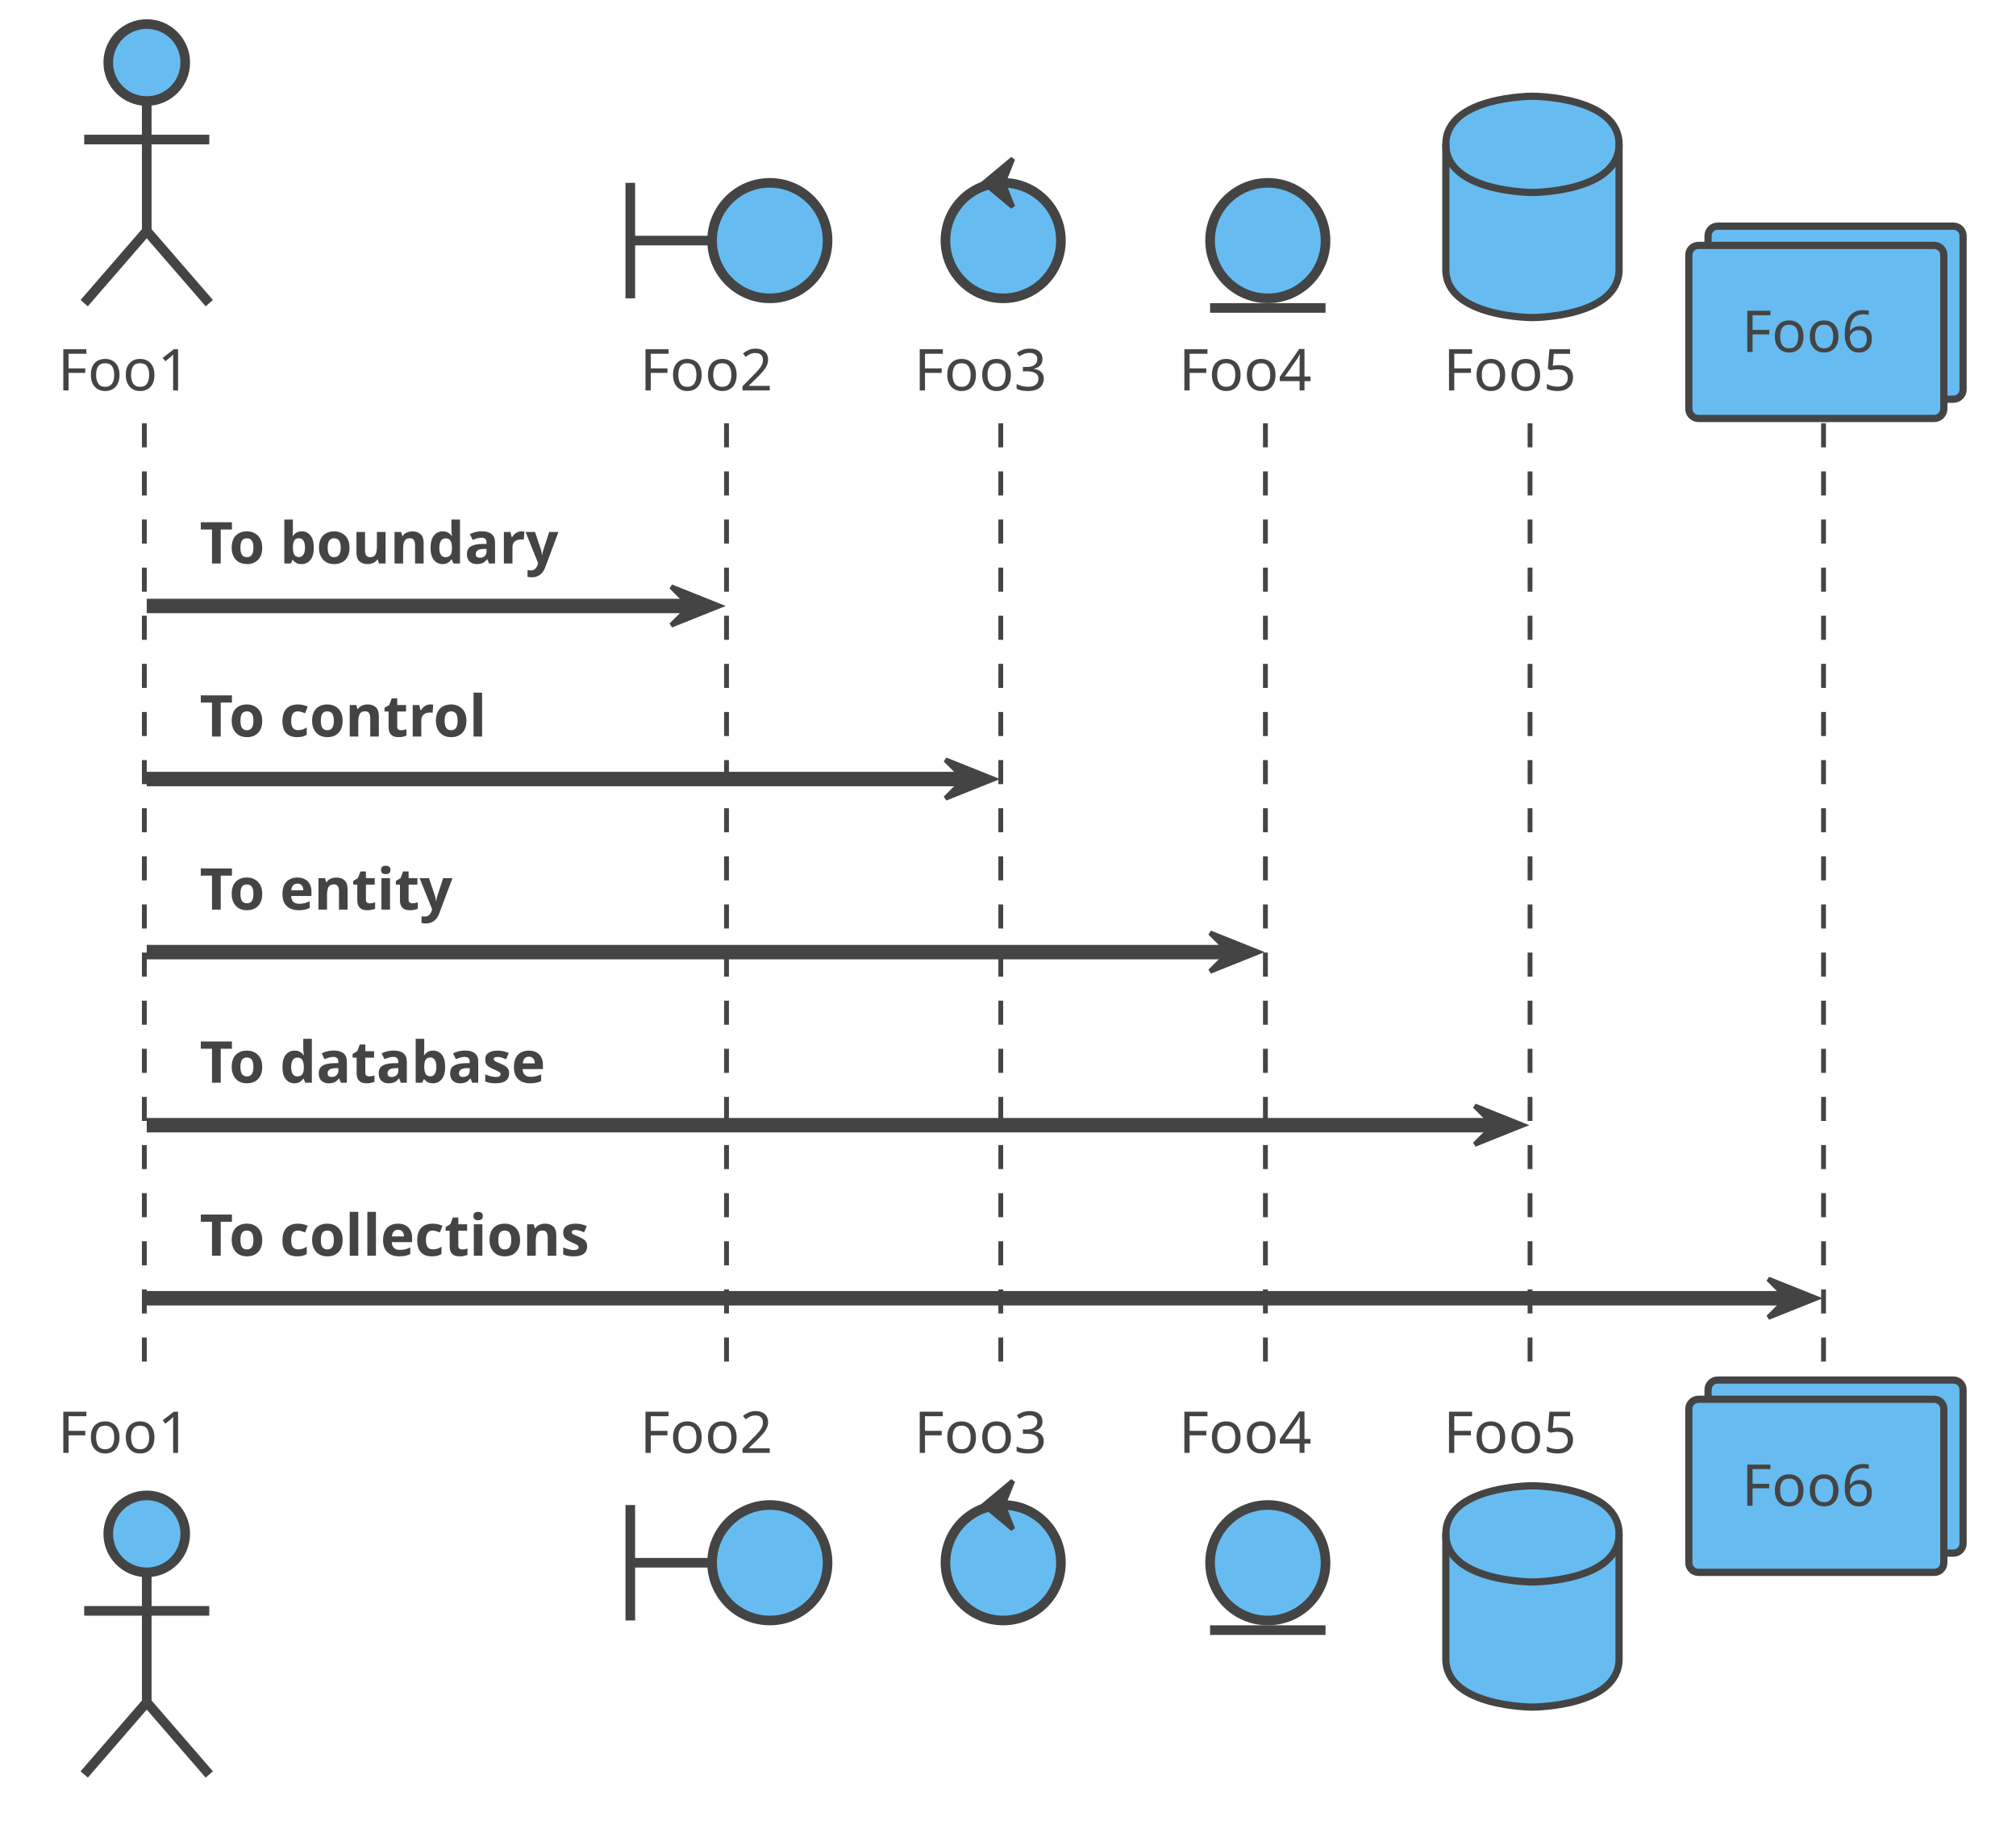
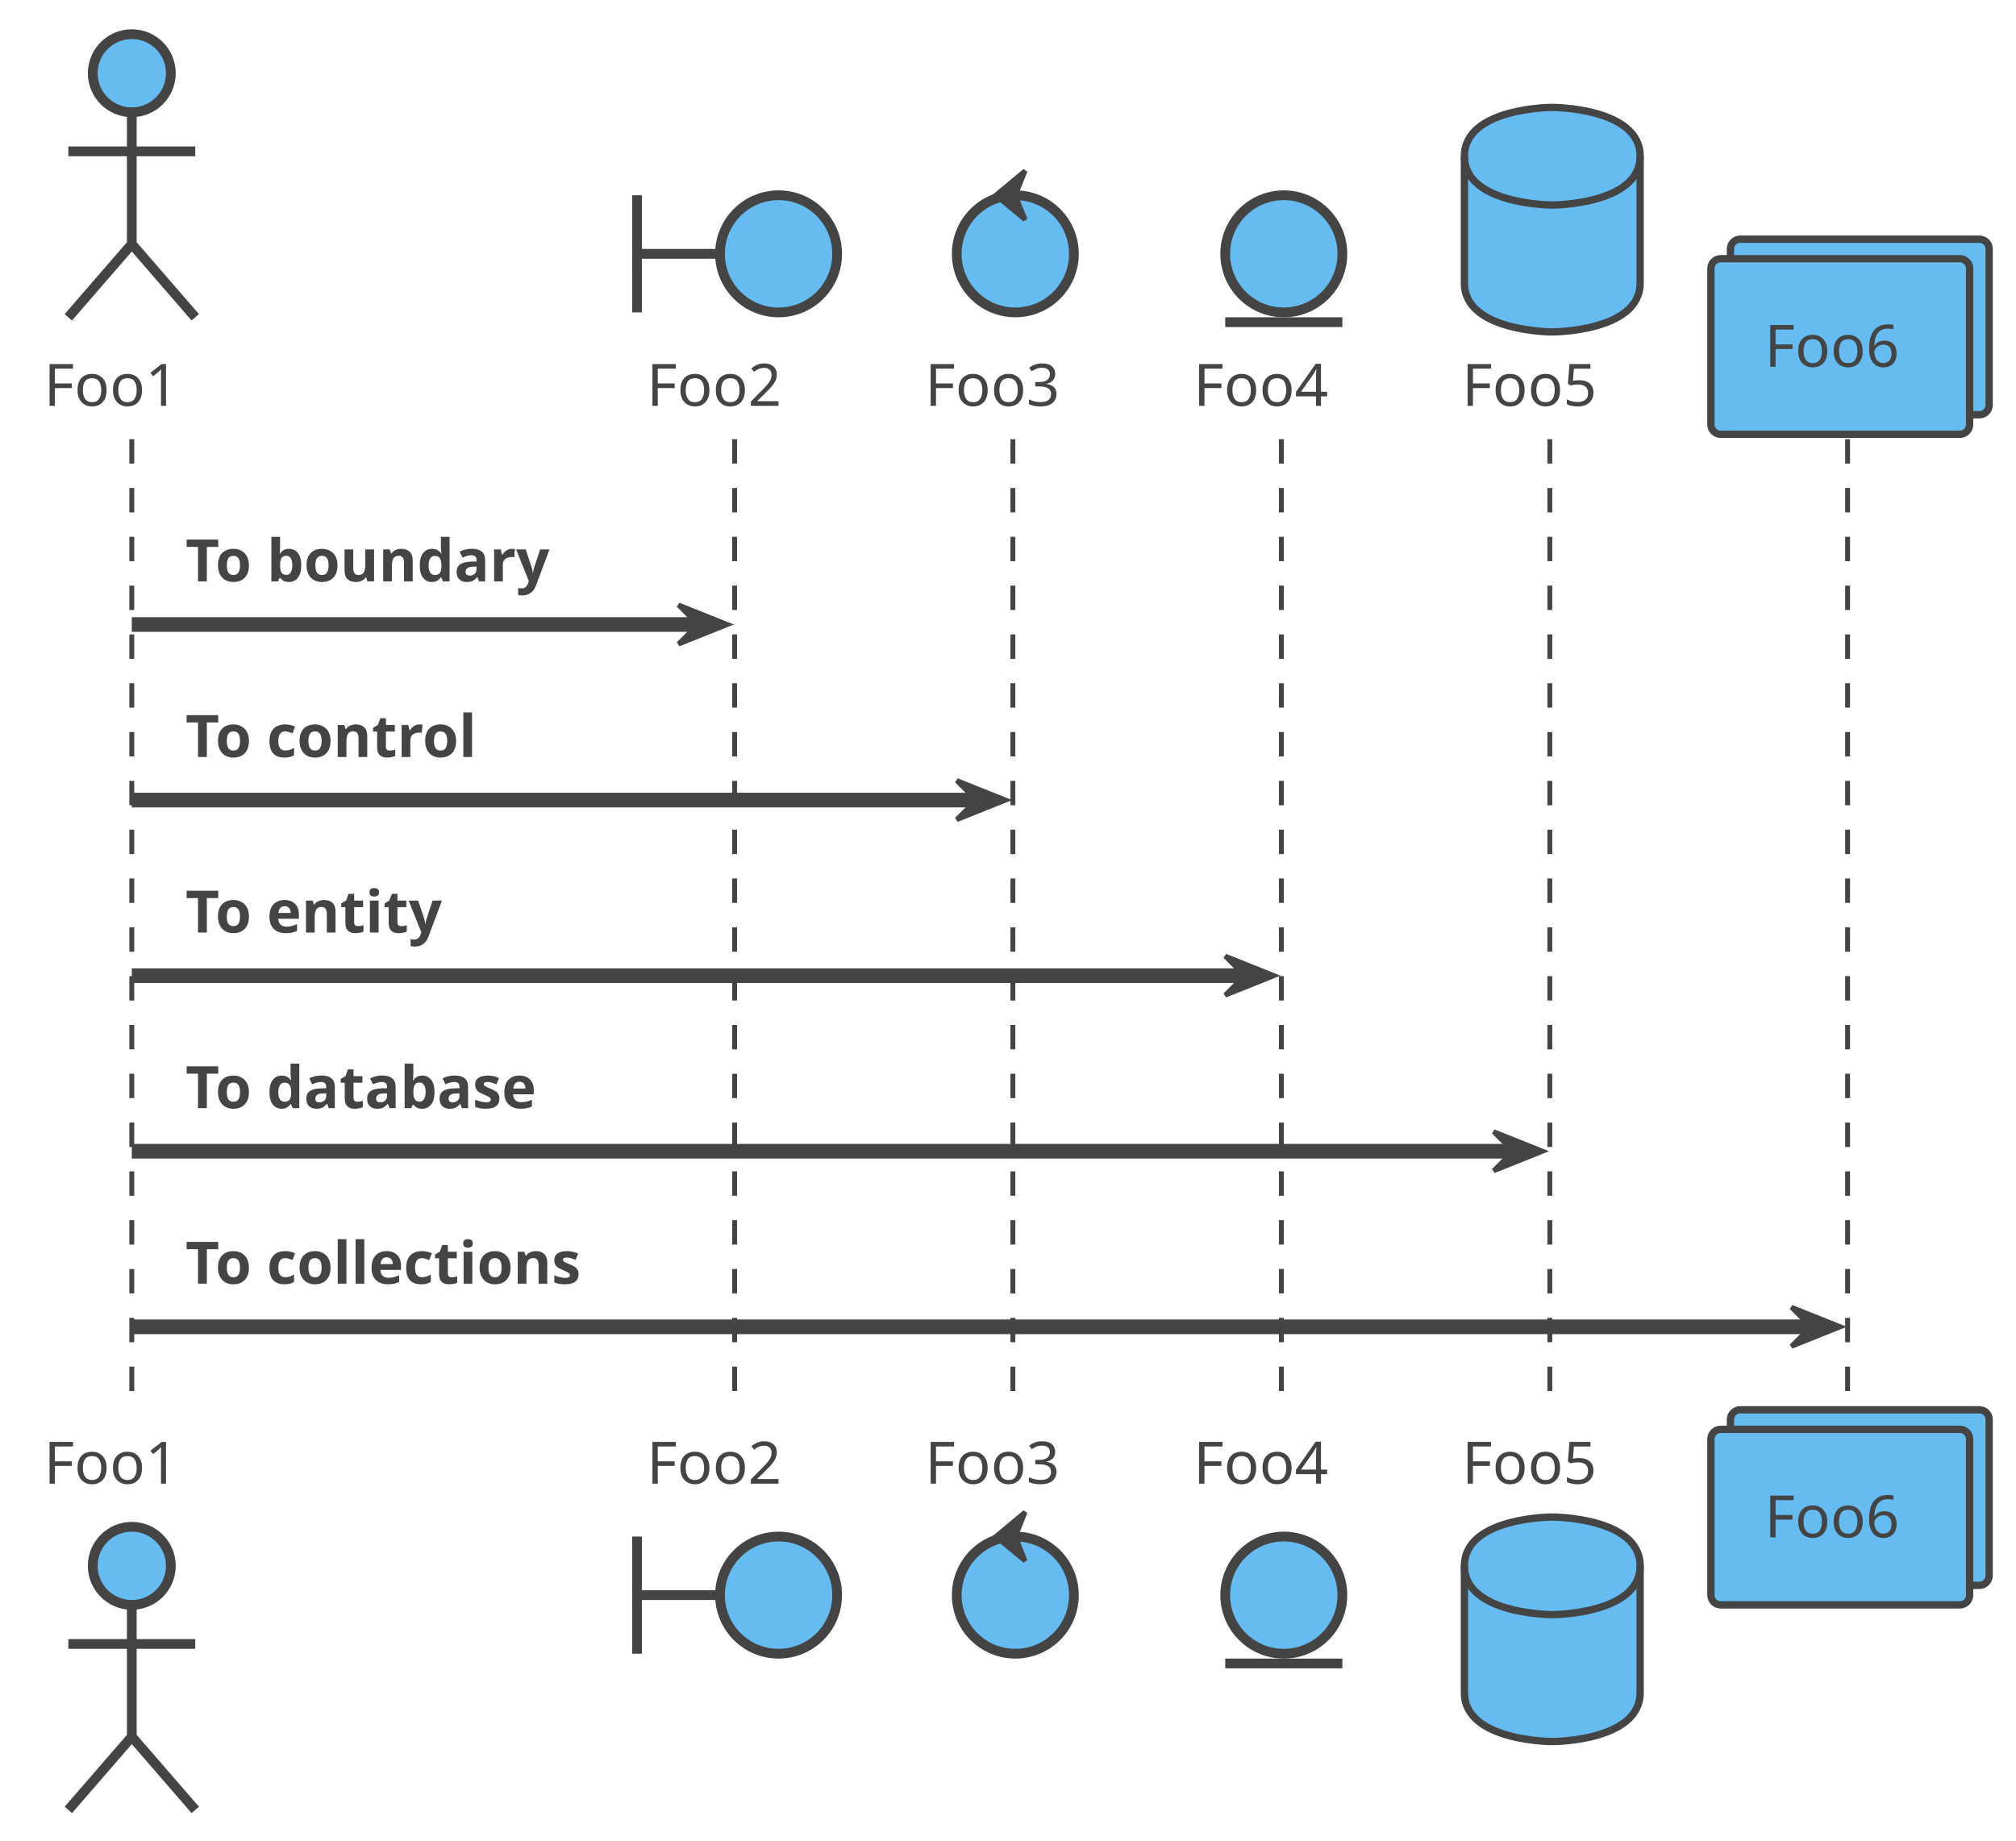
- <svg xmlns="http://www.w3.org/2000/svg" contentScriptType="application/ecmascript" contentStyleType="text/css" height="380px" preserveAspectRatio="none" style="width:419px;height:380px;" version="1.1" viewBox="0 0 419 380" width="419px" zoomAndPan="magnify">
+ <svg xmlns="http://www.w3.org/2000/svg" contentScriptType="application/ecmascript" contentStyleType="text/css" height="377px" preserveAspectRatio="none" style="width:413px;height:377px;background:#FFFFFF;" version="1.1" viewBox="0 0 413 377" width="413px" zoomAndPan="magnify">
  <defs />
  <g>
-     <line style="stroke: #444444; stroke-width: 1.0; stroke-dasharray: 5.0,5.0;" x1="30" x2="30" y1="87.969" y2="287.812" />
-     <line style="stroke: #444444; stroke-width: 1.0; stroke-dasharray: 5.0,5.0;" x1="151" x2="151" y1="87.969" y2="287.812" />
-     <line style="stroke: #444444; stroke-width: 1.0; stroke-dasharray: 5.0,5.0;" x1="208" x2="208" y1="87.969" y2="287.812" />
-     <line style="stroke: #444444; stroke-width: 1.0; stroke-dasharray: 5.0,5.0;" x1="263" x2="263" y1="87.969" y2="287.812" />
-     <line style="stroke: #444444; stroke-width: 1.0; stroke-dasharray: 5.0,5.0;" x1="318" x2="318" y1="87.969" y2="287.812" />
-     <line style="stroke: #444444; stroke-width: 1.0; stroke-dasharray: 5.0,5.0;" x1="379" x2="379" y1="87.969" y2="287.812" />
-     <text fill="#444444" font-family="sans-serif" font-size="12" lengthAdjust="spacingAndGlyphs" textLength="31" x="12" y="81.139">Foo1</text>
-     <ellipse cx="30.5" cy="13" fill="#66BCF0" rx="8" ry="8" style="stroke: #444444; stroke-width: 2.0;" />
-     <path d="M30.5,21 L30.5,48 M17.5,29 L43.5,29 M30.5,48 L17.5,63 M30.5,48 L43.5,63 " fill="none" style="stroke: #444444; stroke-width: 2.0;" />
-     <text fill="#444444" font-family="sans-serif" font-size="12" lengthAdjust="spacingAndGlyphs" textLength="31" x="12" y="301.951">Foo1</text>
-     <ellipse cx="30.5" cy="318.781" fill="#66BCF0" rx="8" ry="8" style="stroke: #444444; stroke-width: 2.0;" />
-     <path d="M30.5,326.781 L30.5,353.781 M17.5,334.781 L43.5,334.781 M30.5,353.781 L17.5,368.781 M30.5,353.781 L43.5,368.781 " fill="none" style="stroke: #444444; stroke-width: 2.0;" />
-     <text fill="#444444" font-family="sans-serif" font-size="12" lengthAdjust="spacingAndGlyphs" textLength="31" x="133" y="81.139">Foo2</text>
-     <path d="M131,38 L131,62 M131,50 L148,50 " fill="none" style="stroke: #444444; stroke-width: 2.0;" />
-     <ellipse cx="160" cy="50" fill="#66BCF0" rx="12" ry="12" style="stroke: #444444; stroke-width: 2.0;" />
-     <text fill="#444444" font-family="sans-serif" font-size="12" lengthAdjust="spacingAndGlyphs" textLength="31" x="133" y="301.951">Foo2</text>
-     <path d="M131,312.781 L131,336.781 M131,324.781 L148,324.781 " fill="none" style="stroke: #444444; stroke-width: 2.0;" />
-     <ellipse cx="160" cy="324.781" fill="#66BCF0" rx="12" ry="12" style="stroke: #444444; stroke-width: 2.0;" />
-     <text fill="#444444" font-family="sans-serif" font-size="12" lengthAdjust="spacingAndGlyphs" textLength="31" x="190" y="81.139">Foo3</text>
-     <ellipse cx="208.5" cy="50" fill="#66BCF0" rx="12" ry="12" style="stroke: #444444; stroke-width: 2.0;" />
-     <polygon fill="#444444" points="204.5,38,210.5,33,208.5,38,210.5,43,204.5,38" style="stroke: #444444; stroke-width: 1.0;" />
-     <text fill="#444444" font-family="sans-serif" font-size="12" lengthAdjust="spacingAndGlyphs" textLength="31" x="190" y="301.951">Foo3</text>
-     <ellipse cx="208.5" cy="324.781" fill="#66BCF0" rx="12" ry="12" style="stroke: #444444; stroke-width: 2.0;" />
-     <polygon fill="#444444" points="204.5,312.781,210.5,307.781,208.5,312.781,210.5,317.781,204.5,312.781" style="stroke: #444444; stroke-width: 1.0;" />
-     <text fill="#444444" font-family="sans-serif" font-size="12" lengthAdjust="spacingAndGlyphs" textLength="31" x="245" y="81.139">Foo4</text>
-     <ellipse cx="263.5" cy="50" fill="#66BCF0" rx="12" ry="12" style="stroke: #444444; stroke-width: 2.0;" />
-     <line style="stroke: #444444; stroke-width: 2.0;" x1="251.5" x2="275.5" y1="64" y2="64" />
-     <text fill="#444444" font-family="sans-serif" font-size="12" lengthAdjust="spacingAndGlyphs" textLength="31" x="245" y="301.951">Foo4</text>
-     <ellipse cx="263.5" cy="324.781" fill="#66BCF0" rx="12" ry="12" style="stroke: #444444; stroke-width: 2.0;" />
-     <line style="stroke: #444444; stroke-width: 2.0;" x1="251.5" x2="275.5" y1="338.781" y2="338.781" />
-     <text fill="#444444" font-family="sans-serif" font-size="12" lengthAdjust="spacingAndGlyphs" textLength="31" x="300" y="81.139">Foo5</text>
-     <path d="M300.5,30 C300.5,20 318.5,20 318.5,20 C318.5,20 336.5,20 336.5,30 L336.5,56 C336.5,66 318.5,66 318.5,66 C318.5,66 300.5,66 300.5,56 L300.5,30 " fill="#66BCF0" style="stroke: #444444; stroke-width: 1.5;" />
-     <path d="M300.5,30 C300.5,40 318.5,40 318.5,40 C318.5,40 336.5,40 336.5,30 " fill="none" style="stroke: #444444; stroke-width: 1.5;" />
-     <text fill="#444444" font-family="sans-serif" font-size="12" lengthAdjust="spacingAndGlyphs" textLength="31" x="300" y="301.951">Foo5</text>
-     <path d="M300.5,318.781 C300.5,308.781 318.5,308.781 318.5,308.781 C318.5,308.781 336.5,308.781 336.5,318.781 L336.5,344.781 C336.5,354.781 318.5,354.781 318.5,354.781 C318.5,354.781 300.5,354.781 300.5,344.781 L300.5,318.781 " fill="#66BCF0" style="stroke: #444444; stroke-width: 1.5;" />
-     <path d="M300.5,318.781 C300.5,328.781 318.5,328.781 318.5,328.781 C318.5,328.781 336.5,328.781 336.5,318.781 " fill="none" style="stroke: #444444; stroke-width: 1.5;" />
-     <rect fill="#66BCF0" height="35.969" rx="2" ry="2" style="stroke: #444444; stroke-width: 1.5;" width="53" x="355" y="47" />
-     <rect fill="#66BCF0" height="35.969" rx="2" ry="2" style="stroke: #444444; stroke-width: 1.5;" width="53" x="351" y="51" />
-     <text fill="#444444" font-family="sans-serif" font-size="12" lengthAdjust="spacingAndGlyphs" textLength="31" x="362" y="73.139">Foo6</text>
-     <rect fill="#66BCF0" height="35.969" rx="2" ry="2" style="stroke: #444444; stroke-width: 1.5;" width="53" x="355" y="286.812" />
-     <rect fill="#66BCF0" height="35.969" rx="2" ry="2" style="stroke: #444444; stroke-width: 1.5;" width="53" x="351" y="290.812" />
-     <text fill="#444444" font-family="sans-serif" font-size="12" lengthAdjust="spacingAndGlyphs" textLength="31" x="362" y="312.951">Foo6</text>
-     <polygon fill="#444444" points="139.5,121.938,149.5,125.938,139.5,129.938,143.5,125.938" style="stroke: #444444; stroke-width: 1.0;" />
-     <line style="stroke: #444444; stroke-width: 3.0;" x1="30.5" x2="145.5" y1="125.938" y2="125.938" />
-     <text fill="#444444" font-family="sans-serif" font-size="12" font-weight="bold" lengthAdjust="spacingAndGlyphs" textLength="89" x="41.5" y="117.107">To boundary</text>
-     <polygon fill="#444444" points="196.5,157.906,206.5,161.906,196.5,165.906,200.5,161.906" style="stroke: #444444; stroke-width: 1.0;" />
-     <line style="stroke: #444444; stroke-width: 3.0;" x1="30.5" x2="202.5" y1="161.906" y2="161.906" />
-     <text fill="#444444" font-family="sans-serif" font-size="12" font-weight="bold" lengthAdjust="spacingAndGlyphs" textLength="71" x="41.5" y="153.076">To control</text>
-     <polygon fill="#444444" points="251.5,193.875,261.5,197.875,251.5,201.875,255.5,197.875" style="stroke: #444444; stroke-width: 1.0;" />
-     <line style="stroke: #444444; stroke-width: 3.0;" x1="30.5" x2="257.5" y1="197.875" y2="197.875" />
-     <text fill="#444444" font-family="sans-serif" font-size="12" font-weight="bold" lengthAdjust="spacingAndGlyphs" textLength="63" x="41.5" y="189.045">To entity</text>
-     <polygon fill="#444444" points="306.5,229.844,316.5,233.844,306.5,237.844,310.5,233.844" style="stroke: #444444; stroke-width: 1.0;" />
-     <line style="stroke: #444444; stroke-width: 3.0;" x1="30.5" x2="312.5" y1="233.844" y2="233.844" />
-     <text fill="#444444" font-family="sans-serif" font-size="12" font-weight="bold" lengthAdjust="spacingAndGlyphs" textLength="89" x="41.5" y="225.014">To database</text>
-     <polygon fill="#444444" points="367.5,265.812,377.5,269.812,367.5,273.812,371.5,269.812" style="stroke: #444444; stroke-width: 1.0;" />
-     <line style="stroke: #444444; stroke-width: 3.0;" x1="30.5" x2="373.5" y1="269.812" y2="269.812" />
-     <text fill="#444444" font-family="sans-serif" font-size="12" font-weight="bold" lengthAdjust="spacingAndGlyphs" textLength="97" x="41.5" y="260.982">To collections</text>
+     <line style="stroke:#444444;stroke-width:1.0;stroke-dasharray:5.0,5.0;" x1="27" x2="27" y1="89.969" y2="289.812" />
+     <line style="stroke:#444444;stroke-width:1.0;stroke-dasharray:5.0,5.0;" x1="150.5" x2="150.5" y1="89.969" y2="289.812" />
+     <line style="stroke:#444444;stroke-width:1.0;stroke-dasharray:5.0,5.0;" x1="207.5" x2="207.5" y1="89.969" y2="289.812" />
+     <line style="stroke:#444444;stroke-width:1.0;stroke-dasharray:5.0,5.0;" x1="262.5" x2="262.5" y1="89.969" y2="289.812" />
+     <line style="stroke:#444444;stroke-width:1.0;stroke-dasharray:5.0,5.0;" x1="317.5" x2="317.5" y1="89.969" y2="289.812" />
+     <line style="stroke:#444444;stroke-width:1.0;stroke-dasharray:5.0,5.0;" x1="378.5" x2="378.5" y1="89.969" y2="289.812" />
+     <text fill="#444444" font-family="sans-serif" font-size="12" lengthAdjust="spacing" textLength="30" x="9" y="83.139">Foo1</text>
+     <ellipse cx="27" cy="15" fill="#66BCF0" rx="8" ry="8" style="stroke:#444444;stroke-width:2.0;" />
+     <path d="M27,23 L27,50 M14,31 L40,31 M27,50 L14,65 M27,50 L40,65 " fill="none" style="stroke:#444444;stroke-width:2.0;" />
+     <text fill="#444444" font-family="sans-serif" font-size="12" lengthAdjust="spacing" textLength="30" x="9" y="303.951">Foo1</text>
+     <ellipse cx="27" cy="320.781" fill="#66BCF0" rx="8" ry="8" style="stroke:#444444;stroke-width:2.0;" />
+     <path d="M27,328.781 L27,355.781 M14,336.781 L40,336.781 M27,355.781 L14,370.781 M27,355.781 L40,370.781 " fill="none" style="stroke:#444444;stroke-width:2.0;" />
+     <text fill="#444444" font-family="sans-serif" font-size="12" lengthAdjust="spacing" textLength="31" x="132.5" y="83.139">Foo2</text>
+     <path d="M130.5,40 L130.5,64 M130.5,52 L147.5,52 " fill="none" style="stroke:#444444;stroke-width:2.0;" />
+     <ellipse cx="159.5" cy="52" fill="#66BCF0" rx="12" ry="12" style="stroke:#444444;stroke-width:2.0;" />
+     <text fill="#444444" font-family="sans-serif" font-size="12" lengthAdjust="spacing" textLength="31" x="132.5" y="303.951">Foo2</text>
+     <path d="M130.5,314.781 L130.5,338.781 M130.5,326.781 L147.5,326.781 " fill="none" style="stroke:#444444;stroke-width:2.0;" />
+     <ellipse cx="159.5" cy="326.781" fill="#66BCF0" rx="12" ry="12" style="stroke:#444444;stroke-width:2.0;" />
+     <text fill="#444444" font-family="sans-serif" font-size="12" lengthAdjust="spacing" textLength="31" x="189.5" y="83.139">Foo3</text>
+     <ellipse cx="208" cy="52" fill="#66BCF0" rx="12" ry="12" style="stroke:#444444;stroke-width:2.0;" />
+     <polygon fill="#444444" points="204,40,210,35,208,40,210,45,204,40" style="stroke:#444444;stroke-width:1.0;" />
+     <text fill="#444444" font-family="sans-serif" font-size="12" lengthAdjust="spacing" textLength="31" x="189.5" y="303.951">Foo3</text>
+     <ellipse cx="208" cy="326.781" fill="#66BCF0" rx="12" ry="12" style="stroke:#444444;stroke-width:2.0;" />
+     <polygon fill="#444444" points="204,314.781,210,309.781,208,314.781,210,319.781,204,314.781" style="stroke:#444444;stroke-width:1.0;" />
+     <text fill="#444444" font-family="sans-serif" font-size="12" lengthAdjust="spacing" textLength="31" x="244.5" y="83.139">Foo4</text>
+     <ellipse cx="263" cy="52" fill="#66BCF0" rx="12" ry="12" style="stroke:#444444;stroke-width:2.0;" />
+     <line style="stroke:#444444;stroke-width:2.0;" x1="251" x2="275" y1="66" y2="66" />
+     <text fill="#444444" font-family="sans-serif" font-size="12" lengthAdjust="spacing" textLength="31" x="244.5" y="303.951">Foo4</text>
+     <ellipse cx="263" cy="326.781" fill="#66BCF0" rx="12" ry="12" style="stroke:#444444;stroke-width:2.0;" />
+     <line style="stroke:#444444;stroke-width:2.0;" x1="251" x2="275" y1="340.781" y2="340.781" />
+     <text fill="#444444" font-family="sans-serif" font-size="12" lengthAdjust="spacing" textLength="31" x="299.5" y="83.139">Foo5</text>
+     <path d="M300,32 C300,22 318,22 318,22 C318,22 336,22 336,32 L336,58 C336,68 318,68 318,68 C318,68 300,68 300,58 L300,32 " fill="#66BCF0" style="stroke:#444444;stroke-width:1.5;" />
+     <path d="M300,32 C300,42 318,42 318,42 C318,42 336,42 336,32 " fill="none" style="stroke:#444444;stroke-width:1.5;" />
+     <text fill="#444444" font-family="sans-serif" font-size="12" lengthAdjust="spacing" textLength="31" x="299.5" y="303.951">Foo5</text>
+     <path d="M300,320.781 C300,310.781 318,310.781 318,310.781 C318,310.781 336,310.781 336,320.781 L336,346.781 C336,356.781 318,356.781 318,356.781 C318,356.781 300,356.781 300,346.781 L300,320.781 " fill="#66BCF0" style="stroke:#444444;stroke-width:1.5;" />
+     <path d="M300,320.781 C300,330.781 318,330.781 318,330.781 C318,330.781 336,330.781 336,320.781 " fill="none" style="stroke:#444444;stroke-width:1.5;" />
+     <rect fill="#66BCF0" height="35.969" rx="2" ry="2" style="stroke:#444444;stroke-width:1.5;" width="53" x="354.5" y="49" />
+     <rect fill="#66BCF0" height="35.969" rx="2" ry="2" style="stroke:#444444;stroke-width:1.5;" width="53" x="350.5" y="53" />
+     <text fill="#444444" font-family="sans-serif" font-size="12" lengthAdjust="spacing" textLength="31" x="361.5" y="75.139">Foo6</text>
+     <rect fill="#66BCF0" height="35.969" rx="2" ry="2" style="stroke:#444444;stroke-width:1.5;" width="53" x="354.5" y="288.812" />
+     <rect fill="#66BCF0" height="35.969" rx="2" ry="2" style="stroke:#444444;stroke-width:1.5;" width="53" x="350.5" y="292.812" />
+     <text fill="#444444" font-family="sans-serif" font-size="12" lengthAdjust="spacing" textLength="31" x="361.5" y="314.951">Foo6</text>
+     <polygon fill="#444444" points="139,123.938,149,127.938,139,131.938,143,127.938" style="stroke:#444444;stroke-width:1.0;" />
+     <line style="stroke:#444444;stroke-width:3.0;" x1="27" x2="145" y1="127.938" y2="127.938" />
+     <text fill="#444444" font-family="sans-serif" font-size="12" font-weight="bold" lengthAdjust="spacing" textLength="92" x="38" y="119.107">To boundary</text>
+     <polygon fill="#444444" points="196,159.906,206,163.906,196,167.906,200,163.906" style="stroke:#444444;stroke-width:1.0;" />
+     <line style="stroke:#444444;stroke-width:3.0;" x1="27" x2="202" y1="163.906" y2="163.906" />
+     <text fill="#444444" font-family="sans-serif" font-size="12" font-weight="bold" lengthAdjust="spacing" textLength="76" x="38" y="155.076">To control</text>
+     <polygon fill="#444444" points="251,195.875,261,199.875,251,203.875,255,199.875" style="stroke:#444444;stroke-width:1.0;" />
+     <line style="stroke:#444444;stroke-width:3.0;" x1="27" x2="257" y1="199.875" y2="199.875" />
+     <text fill="#444444" font-family="sans-serif" font-size="12" font-weight="bold" lengthAdjust="spacing" textLength="67" x="38" y="191.045">To entity</text>
+     <polygon fill="#444444" points="306,231.844,316,235.844,306,239.844,310,235.844" style="stroke:#444444;stroke-width:1.0;" />
+     <line style="stroke:#444444;stroke-width:3.0;" x1="27" x2="312" y1="235.844" y2="235.844" />
+     <text fill="#444444" font-family="sans-serif" font-size="12" font-weight="bold" lengthAdjust="spacing" textLength="92" x="38" y="227.014">To database</text>
+     <polygon fill="#444444" points="367,267.812,377,271.812,367,275.812,371,271.812" style="stroke:#444444;stroke-width:1.0;" />
+     <line style="stroke:#444444;stroke-width:3.0;" x1="27" x2="373" y1="271.812" y2="271.812" />
+     <text fill="#444444" font-family="sans-serif" font-size="12" font-weight="bold" lengthAdjust="spacing" textLength="102" x="38" y="262.982">To collections</text>
  </g>
</svg>
